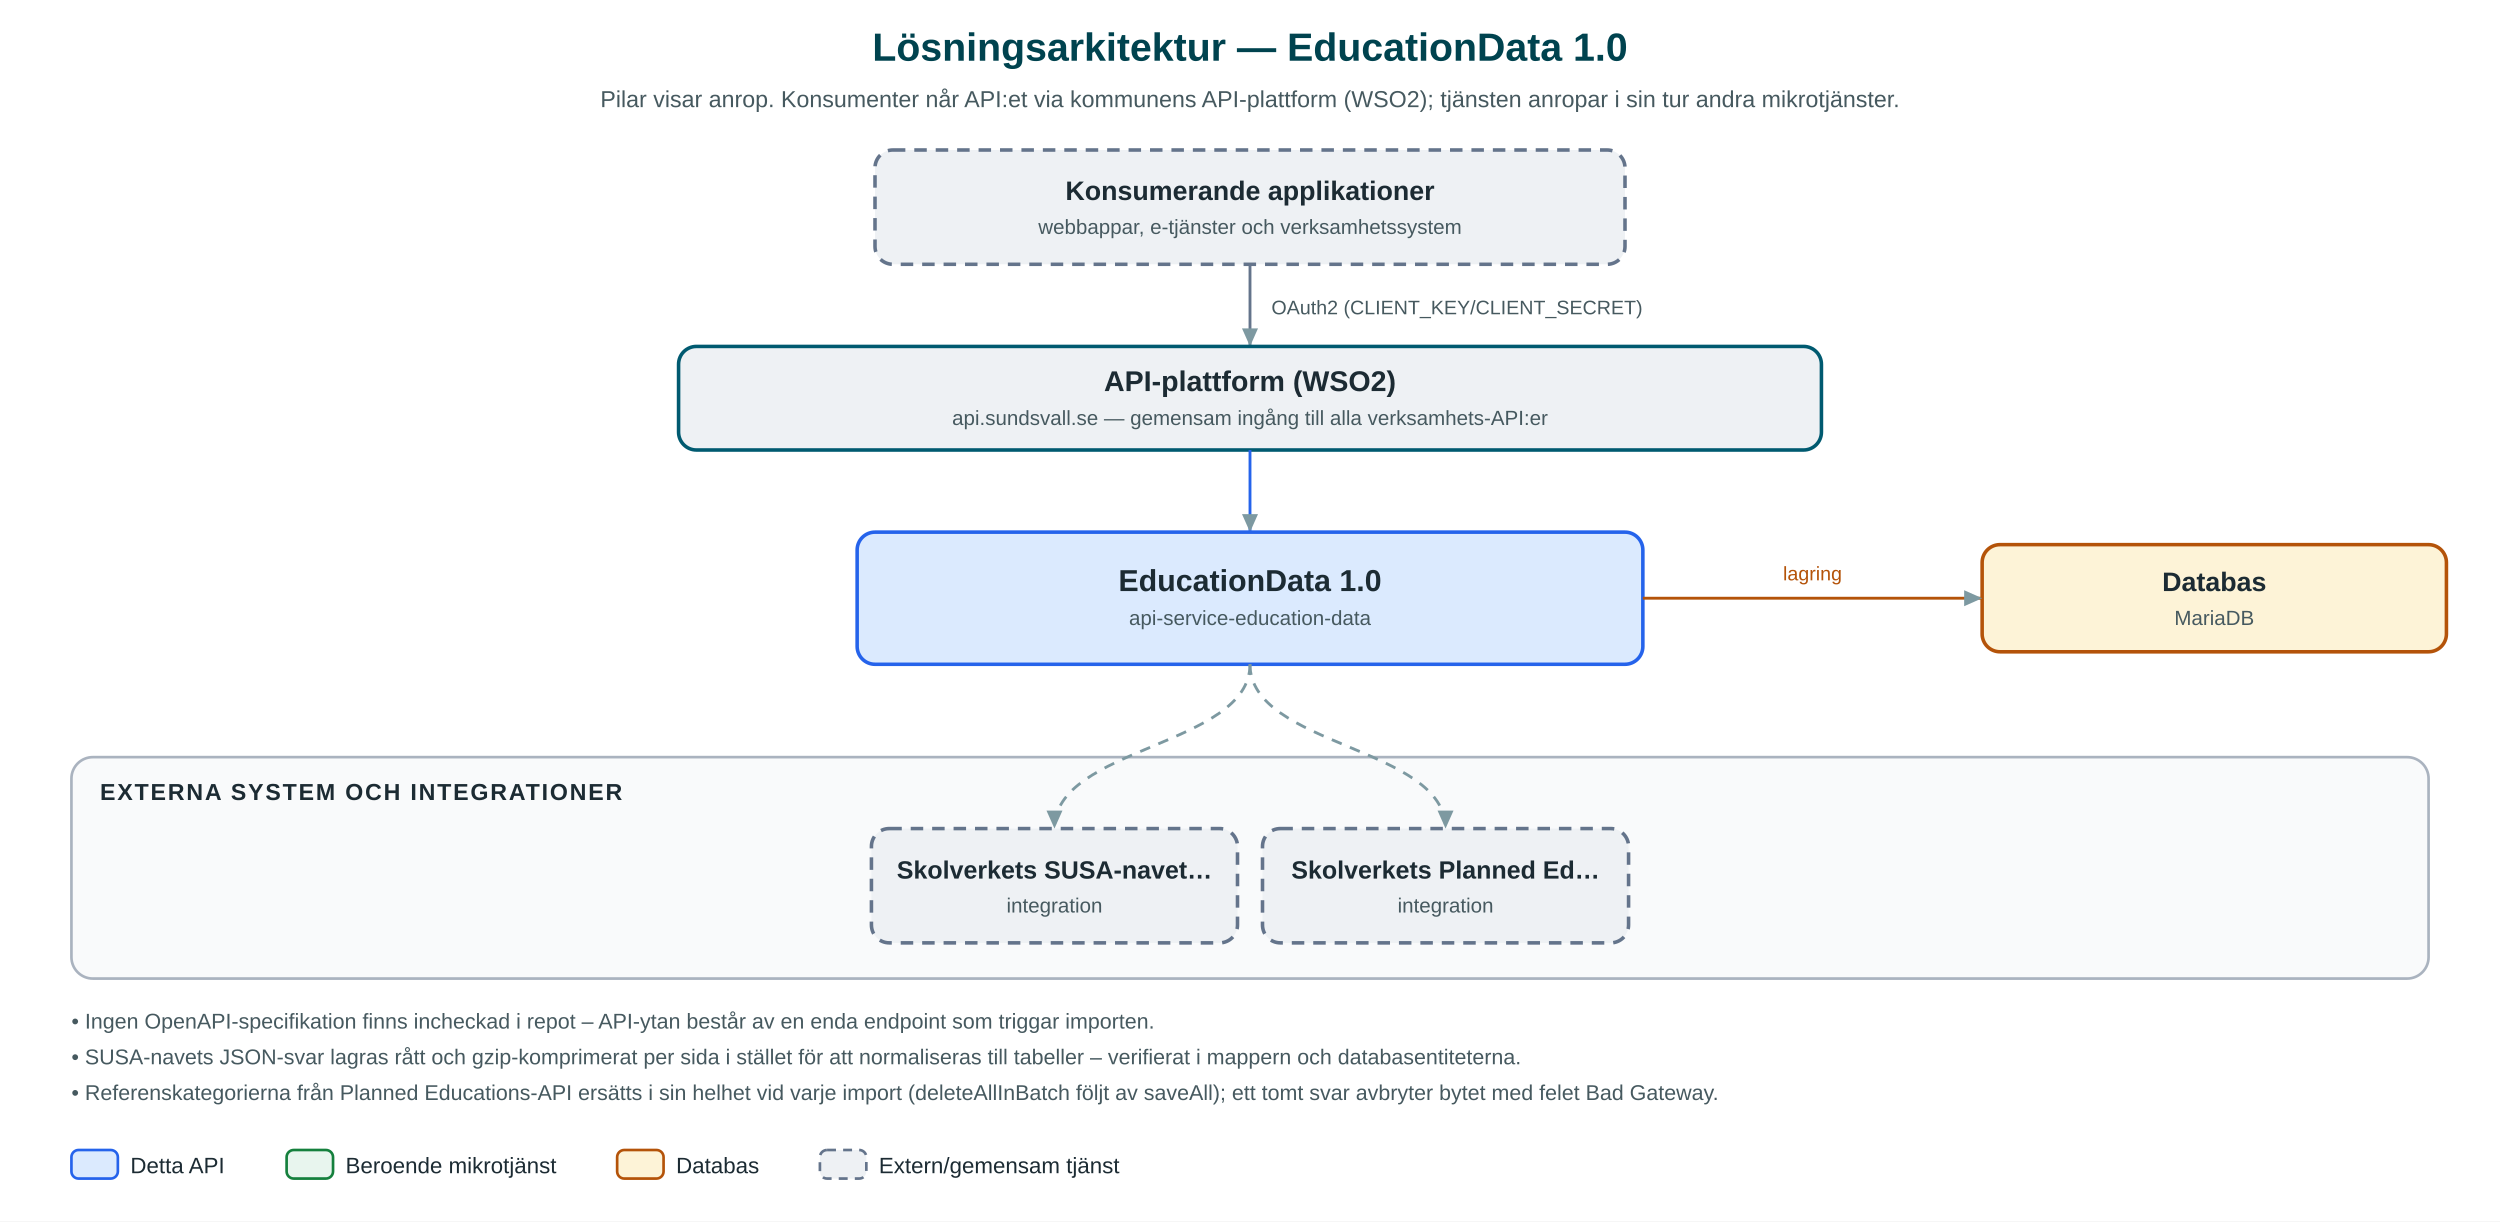
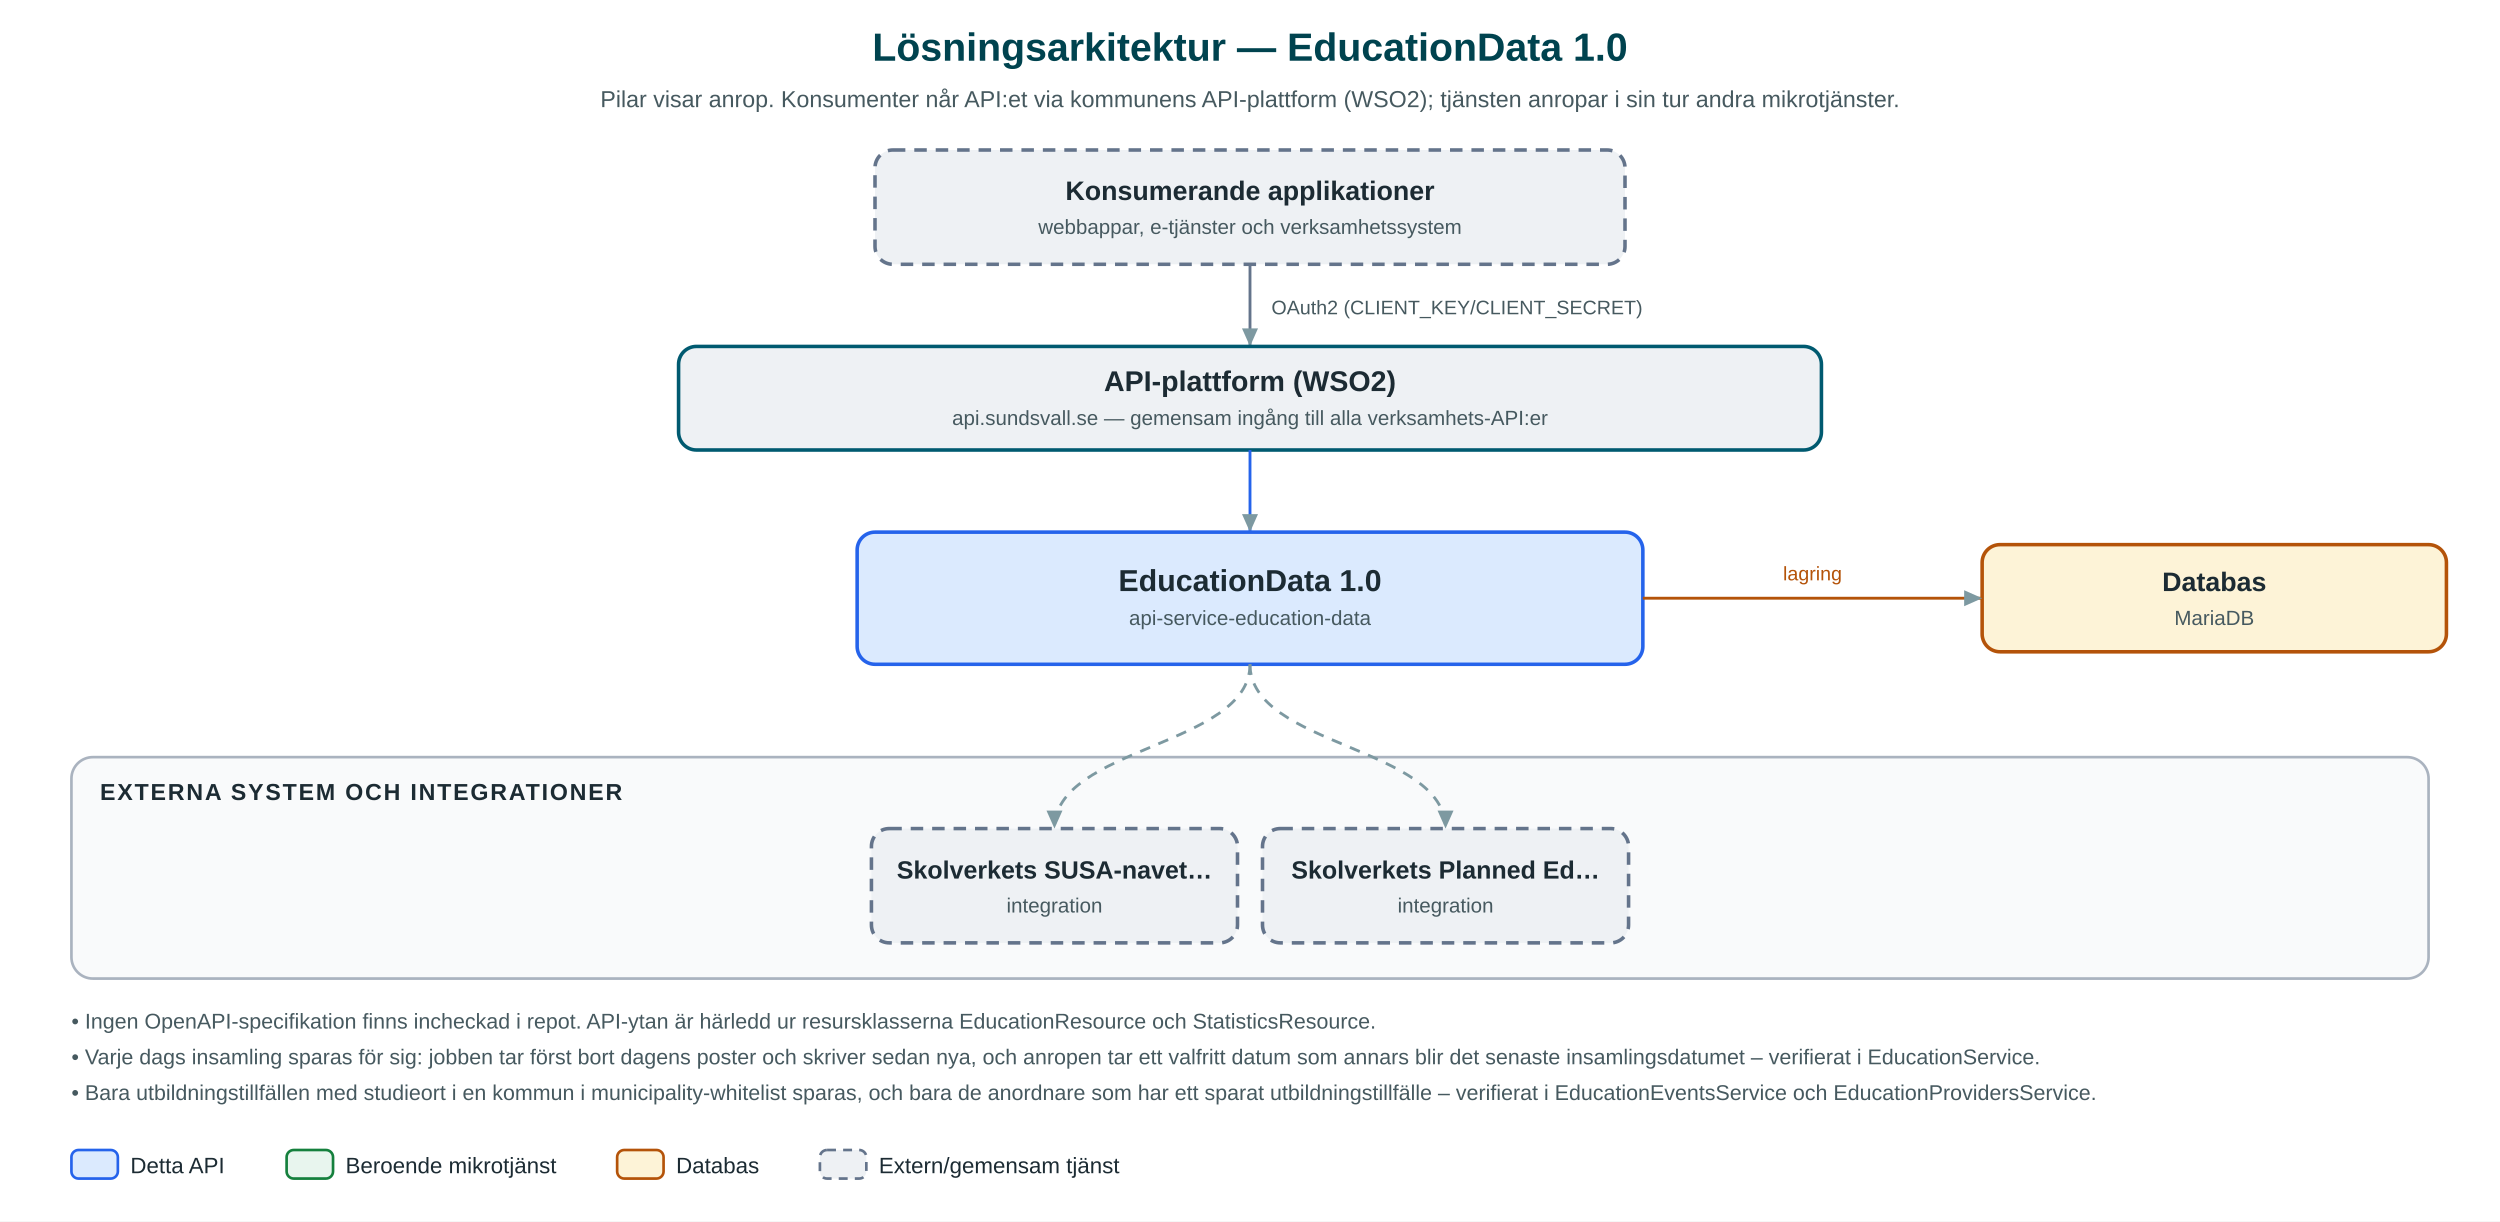
<svg xmlns="http://www.w3.org/2000/svg" viewBox="0 0 1400 684" font-family="Segoe UI, Helvetica Neue, Arial, sans-serif" role="img" aria-label="Arkitekturdiagram för EducationData 1.0">
  <defs>
    <marker id="arr" viewBox="0 0 10 10" refX="9" refY="5" markerWidth="7" markerHeight="7" orient="auto-start-reverse">
      <path d="M 0 1 L 9 5 L 0 9 z" fill="#7d99a1" />
    </marker>
  </defs>
  <rect width="1400" height="684" fill="#ffffff" />
  <text x="700.0" y="34" text-anchor="middle" font-size="22" font-weight="bold" fill="#00434f">Lösningsarkitektur — EducationData 1.0</text>
  <text x="700.0" y="60" text-anchor="middle" font-size="13" fill="#46595f">Pilar visar anrop. Konsumenter når API:et via kommunens API-plattform (WSO2); tjänsten anropar i sin tur andra mikrotjänster.</text>
  <rect x="490.0" y="84" rx="10" width="420" height="64" fill="#eef1f4" stroke="#64748b" stroke-width="2" stroke-dasharray="7,5" />
  <text x="700.0" y="112.0" text-anchor="middle" font-size="15" font-weight="bold" fill="#1c2b33">Konsumerande applikationer</text>
  <text x="700.0" y="131.0" text-anchor="middle" font-size="11.5" fill="#46595f">webbappar, e-tjänster och verksamhetssystem</text>
  <path d="M 700.0 148 L 700.0 194" fill="none" stroke="#64748b" stroke-width="1.6" marker-end="url(#arr)" />
  <text x="712.0" y="176" font-size="11" fill="#46595f">OAuth2 (CLIENT_KEY/CLIENT_SECRET)</text>
  <rect x="380.0" y="194" rx="10" width="640" height="58" fill="#eef1f4" stroke="#005a70" stroke-width="2" />
  <text x="700.0" y="219.0" text-anchor="middle" font-size="16" font-weight="bold" fill="#1c2b33">API-plattform (WSO2)</text>
  <text x="700.0" y="238.0" text-anchor="middle" font-size="11.5" fill="#46595f">api.sundsvall.se — gemensam ingång till alla verksamhets-API:er</text>
  <path d="M 700.0 252 L 700.0 298" fill="none" stroke="#2563eb" stroke-width="1.6" marker-end="url(#arr)" />
  <rect x="480.0" y="298" rx="10" width="440" height="74" fill="#dbeafe" stroke="#2563eb" stroke-width="2" />
  <text x="700.0" y="331.0" text-anchor="middle" font-size="17" font-weight="bold" fill="#1c2b33">EducationData 1.0</text>
  <text x="700.0" y="350.0" text-anchor="middle" font-size="11.5" fill="#46595f">api-service-education-data</text>
  <rect x="1110" y="305" rx="10" width="260" height="60" fill="#fdf3d7" stroke="#b45309" stroke-width="2" />
  <text x="1240.0" y="331.0" text-anchor="middle" font-size="15" font-weight="bold" fill="#1c2b33">Databas</text>
  <text x="1240.0" y="350.0" text-anchor="middle" font-size="11.5" fill="#46595f">MariaDB</text>
  <path d="M 920.0 335.0 L 1110 335.0" fill="none" stroke="#b45309" stroke-width="1.6" marker-end="url(#arr)" />
  <text x="1015.0" y="325.0" text-anchor="middle" font-size="11" fill="#b45309">lagring</text>
  <rect x="40" y="424" rx="12" width="1320" height="124" fill="#f4f5f7" stroke="#64748b" stroke-width="1.5" opacity="0.55" />
  <text x="56" y="448" font-size="13" font-weight="bold" letter-spacing="1" fill="#1c2b33">EXTERNA SYSTEM OCH INTEGRATIONER</text>
  <rect x="488.0" y="464" rx="10" width="205" height="64" fill="#eef1f4" stroke="#64748b" stroke-width="2" stroke-dasharray="7,5" />
  <text x="590.5" y="492.0" text-anchor="middle" font-size="14" font-weight="bold" fill="#1c2b33">Skolverkets SUSA-navet…</text>
  <text x="590.5" y="511.0" text-anchor="middle" font-size="11.5" fill="#46595f">integration</text>
  <path d="M 700.0 372 C 700.0 418.0, 590.5 418.0, 590.5 464" fill="none" stroke="#7d99a1" stroke-width="1.6" stroke-dasharray="6,5" marker-end="url(#arr)" />
  <rect x="707.0" y="464" rx="10" width="205" height="64" fill="#eef1f4" stroke="#64748b" stroke-width="2" stroke-dasharray="7,5" />
  <text x="809.5" y="492.0" text-anchor="middle" font-size="14" font-weight="bold" fill="#1c2b33">Skolverkets Planned Ed…</text>
  <text x="809.5" y="511.0" text-anchor="middle" font-size="11.5" fill="#46595f">integration</text>
  <path d="M 700.0 372 C 700.0 418.0, 809.5 418.0, 809.5 464" fill="none" stroke="#7d99a1" stroke-width="1.6" stroke-dasharray="6,5" marker-end="url(#arr)" />
-   <text x="40" y="576" font-size="12" fill="#46595f">• Ingen OpenAPI-specifikation finns incheckad i repot – API-ytan består av en enda endpoint som triggar importen.</text>
-   <text x="40" y="596" font-size="12" fill="#46595f">• SUSA-navets JSON-svar lagras rått och gzip-komprimerat per sida i stället för att normaliseras till tabeller – verifierat i mappern och databasentiteterna.</text>
-   <text x="40" y="616" font-size="12" fill="#46595f">• Referenskategorierna från Planned Educations-API ersätts i sin helhet vid varje import (deleteAllInBatch följt av saveAll); ett tomt svar avbryter bytet med felet Bad Gateway.</text>
+   <text x="40" y="576" font-size="12" fill="#46595f">• Ingen OpenAPI-specifikation finns incheckad i repot. API-ytan är härledd ur resursklasserna EducationResource och StatisticsResource.</text>
+   <text x="40" y="596" font-size="12" fill="#46595f">• Varje dags insamling sparas för sig: jobben tar först bort dagens poster och skriver sedan nya, och anropen tar ett valfritt datum som annars blir det senaste insamlingsdatumet – verifierat i EducationService.</text>
+   <text x="40" y="616" font-size="12" fill="#46595f">• Bara utbildningstillfällen med studieort i en kommun i municipality-whitelist sparas, och bara de anordnare som har ett sparat utbildningstillfälle – verifierat i EducationEventsService och EducationProvidersService.</text>
  <rect x="40" y="644" width="26" height="16" rx="4" fill="#dbeafe" stroke="#2563eb" stroke-width="1.5" />
  <text x="73" y="657" font-size="12.5" fill="#1c2b33">Detta API</text>
  <rect x="160.5" y="644" width="26" height="16" rx="4" fill="#e8f5ee" stroke="#15803d" stroke-width="1.5" />
  <text x="193.5" y="657" font-size="12.5" fill="#1c2b33">Beroende mikrotjänst</text>
  <rect x="345.6" y="644" width="26" height="16" rx="4" fill="#fdf3d7" stroke="#b45309" stroke-width="1.5" />
  <text x="378.6" y="657" font-size="12.5" fill="#1c2b33">Databas</text>
  <rect x="459.15" y="644" width="26" height="16" rx="4" fill="#eef1f4" stroke="#64748b" stroke-width="1.5" stroke-dasharray="5,4" />
  <text x="492.15" y="657" font-size="12.5" fill="#1c2b33">Extern/gemensam tjänst</text>
</svg>
